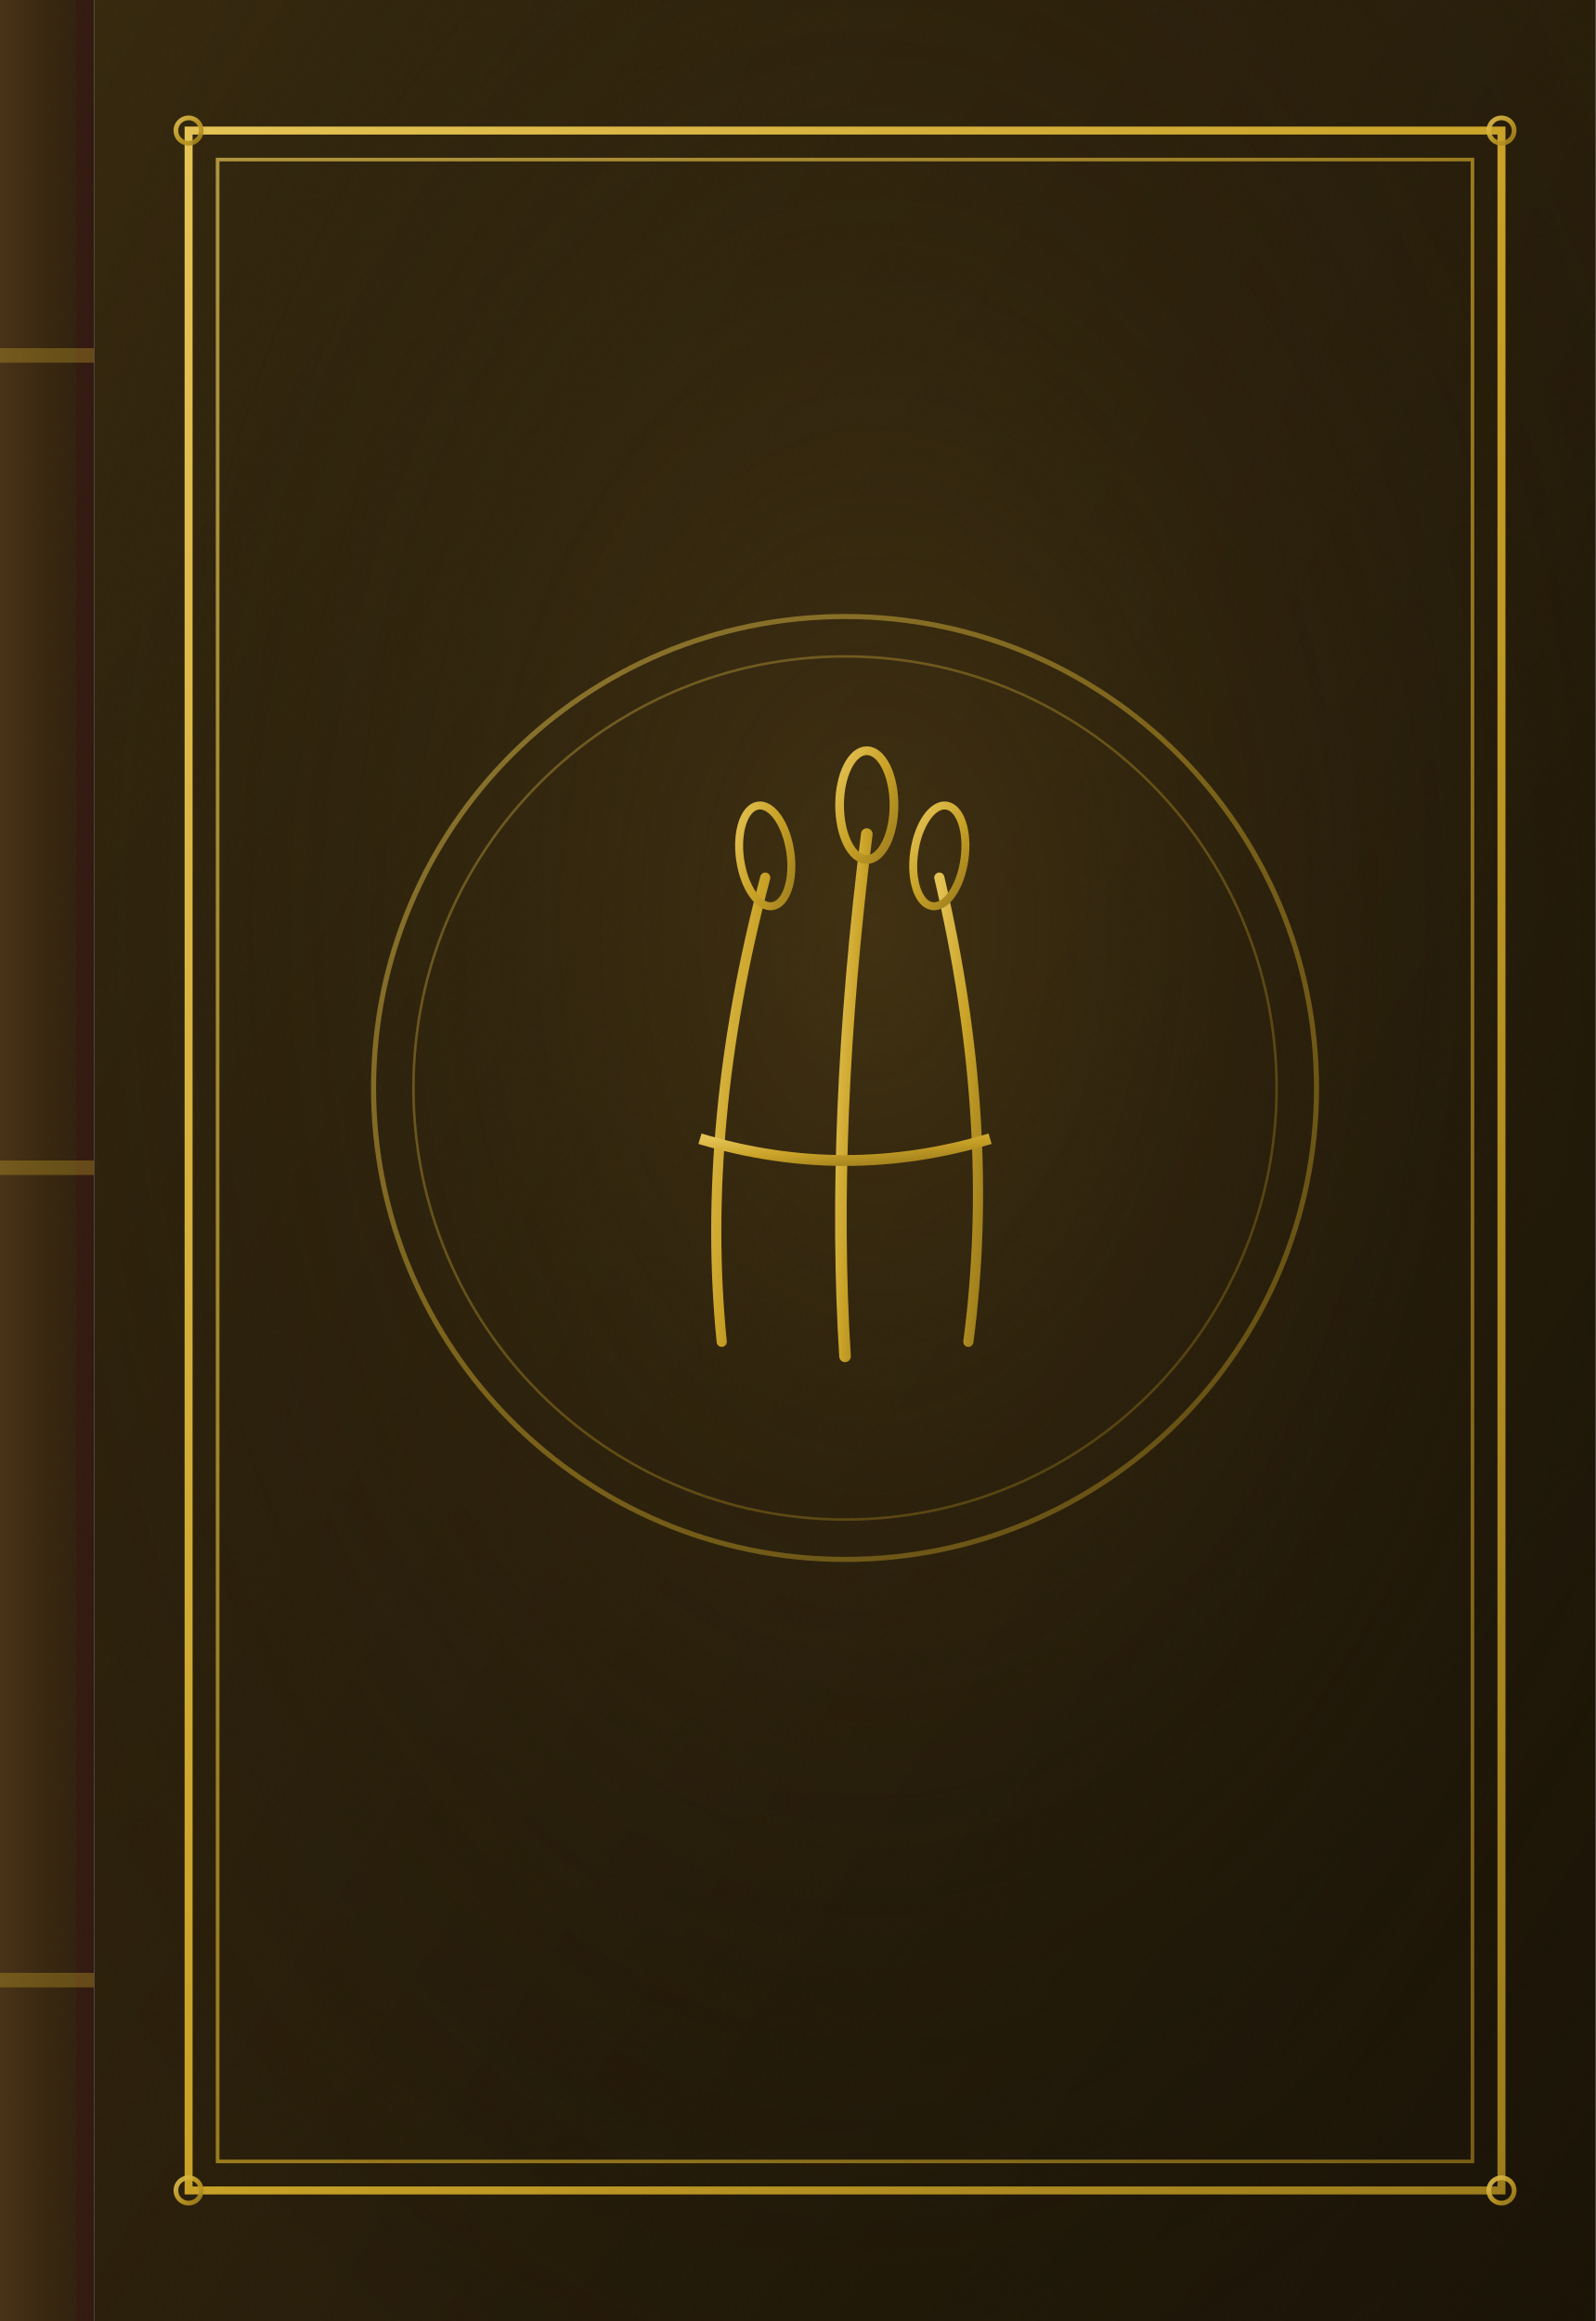
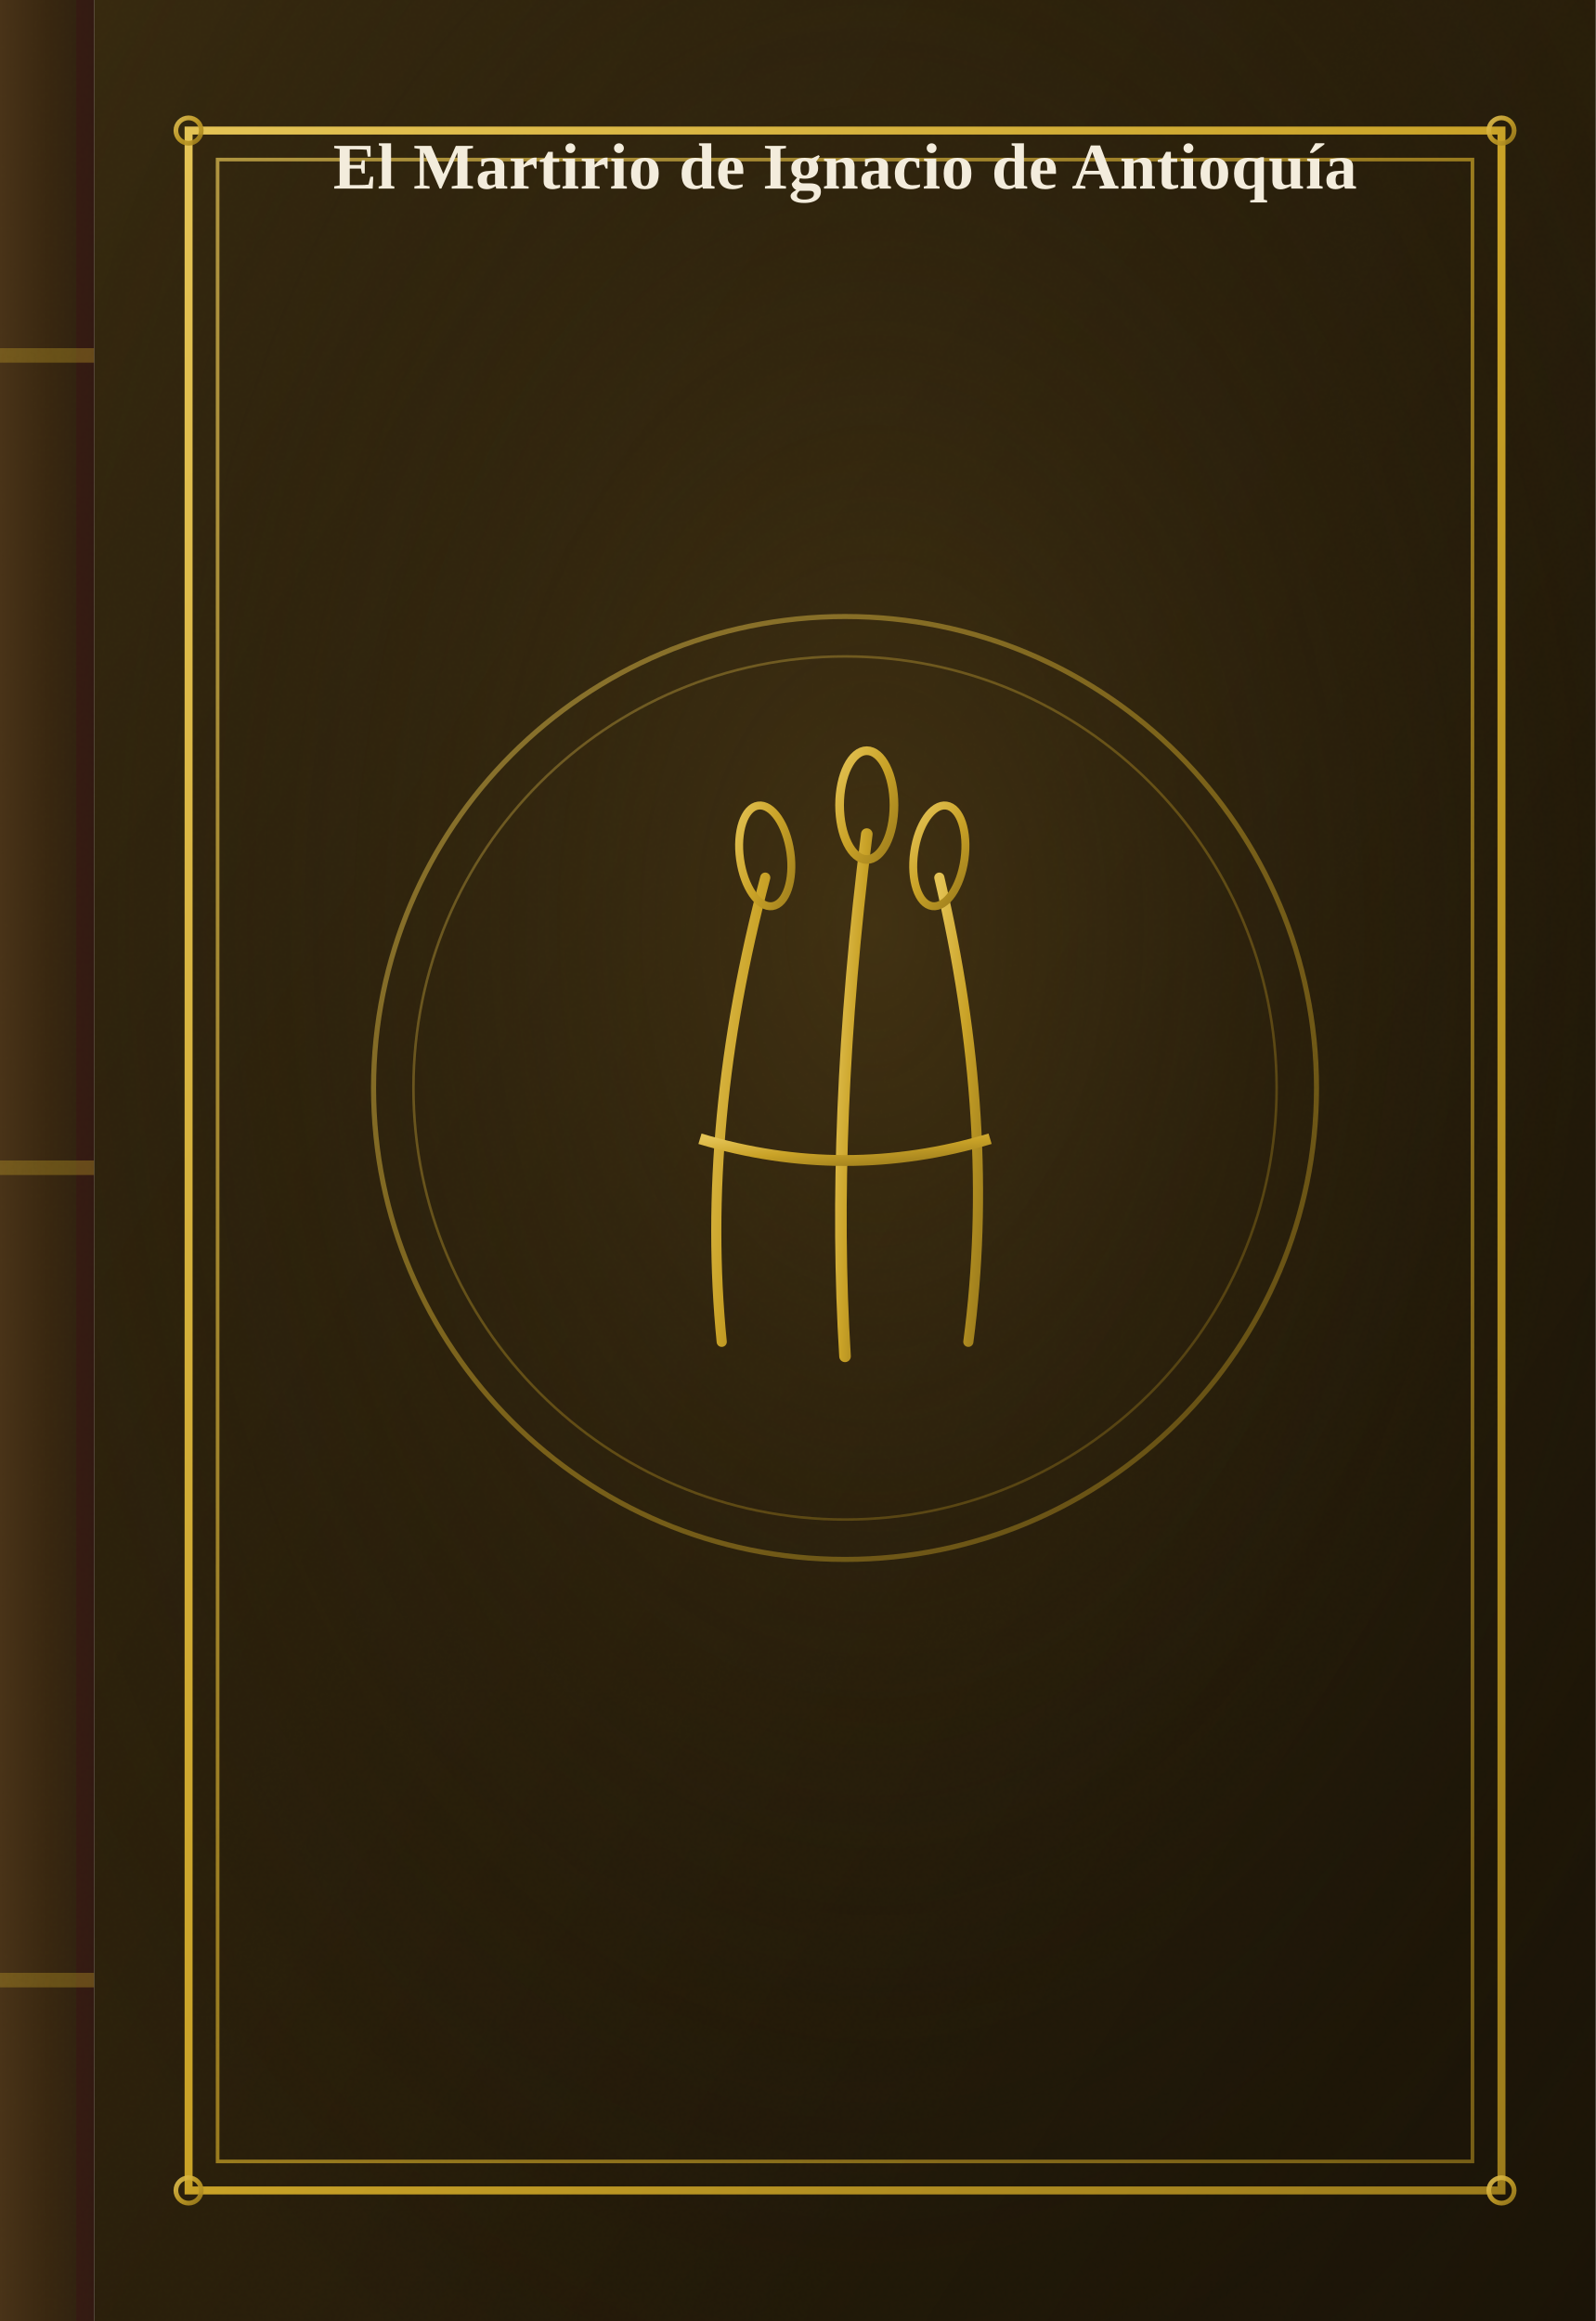
<svg xmlns="http://www.w3.org/2000/svg" width="440" height="640" viewBox="0 0 440 640">
  <defs>
    <linearGradient id="coverGrad" x1="0%" y1="0%" x2="100%" y2="100%">
      <stop offset="0%" stop-color="#3A2C10" />
      <stop offset="55%" stop-color="#2A1F0B" />
      <stop offset="100%" stop-color="#1B1407" />
    </linearGradient>
    <radialGradient id="vignette" cx="52%" cy="40%" r="70%">
      <stop offset="0%" stop-color="#584419" stop-opacity="0.5" />
      <stop offset="100%" stop-color="#000000" stop-opacity="0" />
    </radialGradient>
    <linearGradient id="spineGrad" x1="0%" y1="0%" x2="100%" y2="0%">
      <stop offset="0%" stop-color="#4A3418" />
      <stop offset="50%" stop-color="#3A2810" />
      <stop offset="100%" stop-color="#2E2110" />
    </linearGradient>
    <linearGradient id="goldLine" x1="0%" y1="0%" x2="100%" y2="100%">
      <stop offset="0%" stop-color="#E4C355" />
      <stop offset="50%" stop-color="#C9A227" />
      <stop offset="100%" stop-color="#9C7C1C" />
    </linearGradient>
    <filter id="softGrain">
      <feTurbulence type="fractalNoise" baseFrequency="0.9" numOctaves="2" result="noise" />
      <feColorMatrix in="noise" type="matrix" values="0 0 0 0 0  0 0 0 0 0  0 0 0 0 0  0 0 0 0.03 0" />
    </filter>
  </defs>
  <rect x="0" y="0" width="26" height="640" fill="url(#spineGrad)" />
  <rect x="21" y="0" width="5" height="640" fill="#3A1414" opacity="0.5" />
  <rect x="0" y="96" width="26" height="4" fill="#C9A227" opacity="0.35" />
  <rect x="0" y="320" width="26" height="4" fill="#C9A227" opacity="0.35" />
  <rect x="0" y="544" width="26" height="4" fill="#C9A227" opacity="0.35" />
  <rect x="26" y="0" width="414" height="640" fill="url(#coverGrad)" />
  <rect x="26" y="0" width="414" height="640" fill="url(#vignette)" />
  <rect x="26" y="0" width="414" height="640" filter="url(#softGrain)" />
  <rect x="52" y="36" width="362" height="568" fill="none" stroke="url(#goldLine)" stroke-width="2.2" />
  <rect x="60" y="44" width="346" height="552" fill="none" stroke="url(#goldLine)" stroke-width="1" opacity="0.7" />
  <g stroke="url(#goldLine)" stroke-width="1.3" fill="none" opacity="0.9">
    <circle cx="52" cy="36" r="3.5" />
    <circle cx="414" cy="36" r="3.5" />
    <circle cx="52" cy="604" r="3.5" />
    <circle cx="414" cy="604" r="3.5" />
  </g>
+   <text x="233" y="52" text-anchor="middle" fill="#F3ECDC" font-family="Georgia, 'Times New Roman', serif" font-size="18" font-weight="700" letter-spacing="0.2">
+     <tspan x="233" dy="0">El Martirio de Ignacio de Antioquía</tspan>
+   </text>
+   <line x1="80" y1="68" x2="386" y2="68" stroke="url(#goldLine)" stroke-width="0.8" opacity="0.45" />
  <g transform="translate(233,300)">
    <circle r="130" fill="none" stroke="url(#goldLine)" stroke-width="1.4" opacity="0.5" />
    <circle r="119" fill="none" stroke="url(#goldLine)" stroke-width="0.7" opacity="0.35" />
    <g stroke="url(#goldLine)" fill="none" stroke-linecap="round">
      <path d="M -34,70 Q -40,10 -22,-58" stroke-width="2.8" />
      <path d="M 0,74 Q -4,10 6,-70" stroke-width="3.2" />
      <path d="M 34,70 Q 42,10 26,-58" stroke-width="2.8" />
      <ellipse cx="-22" cy="-64" rx="7" ry="14" stroke-width="2.2" transform="rotate(-8 -22 -64)" />
      <ellipse cx="6" cy="-78" rx="7.5" ry="15" stroke-width="2.4" />
      <ellipse cx="26" cy="-64" rx="7" ry="14" stroke-width="2.2" transform="rotate(8 26 -64)" />
    </g>
    <path d="M -40,14 Q 0,26 40,14" stroke="url(#goldLine)" stroke-width="3" fill="none" />
  </g>
  <line x1="120" y1="500" x2="346" y2="500" stroke="url(#goldLine)" stroke-width="1" opacity="0.4" />
</svg>
